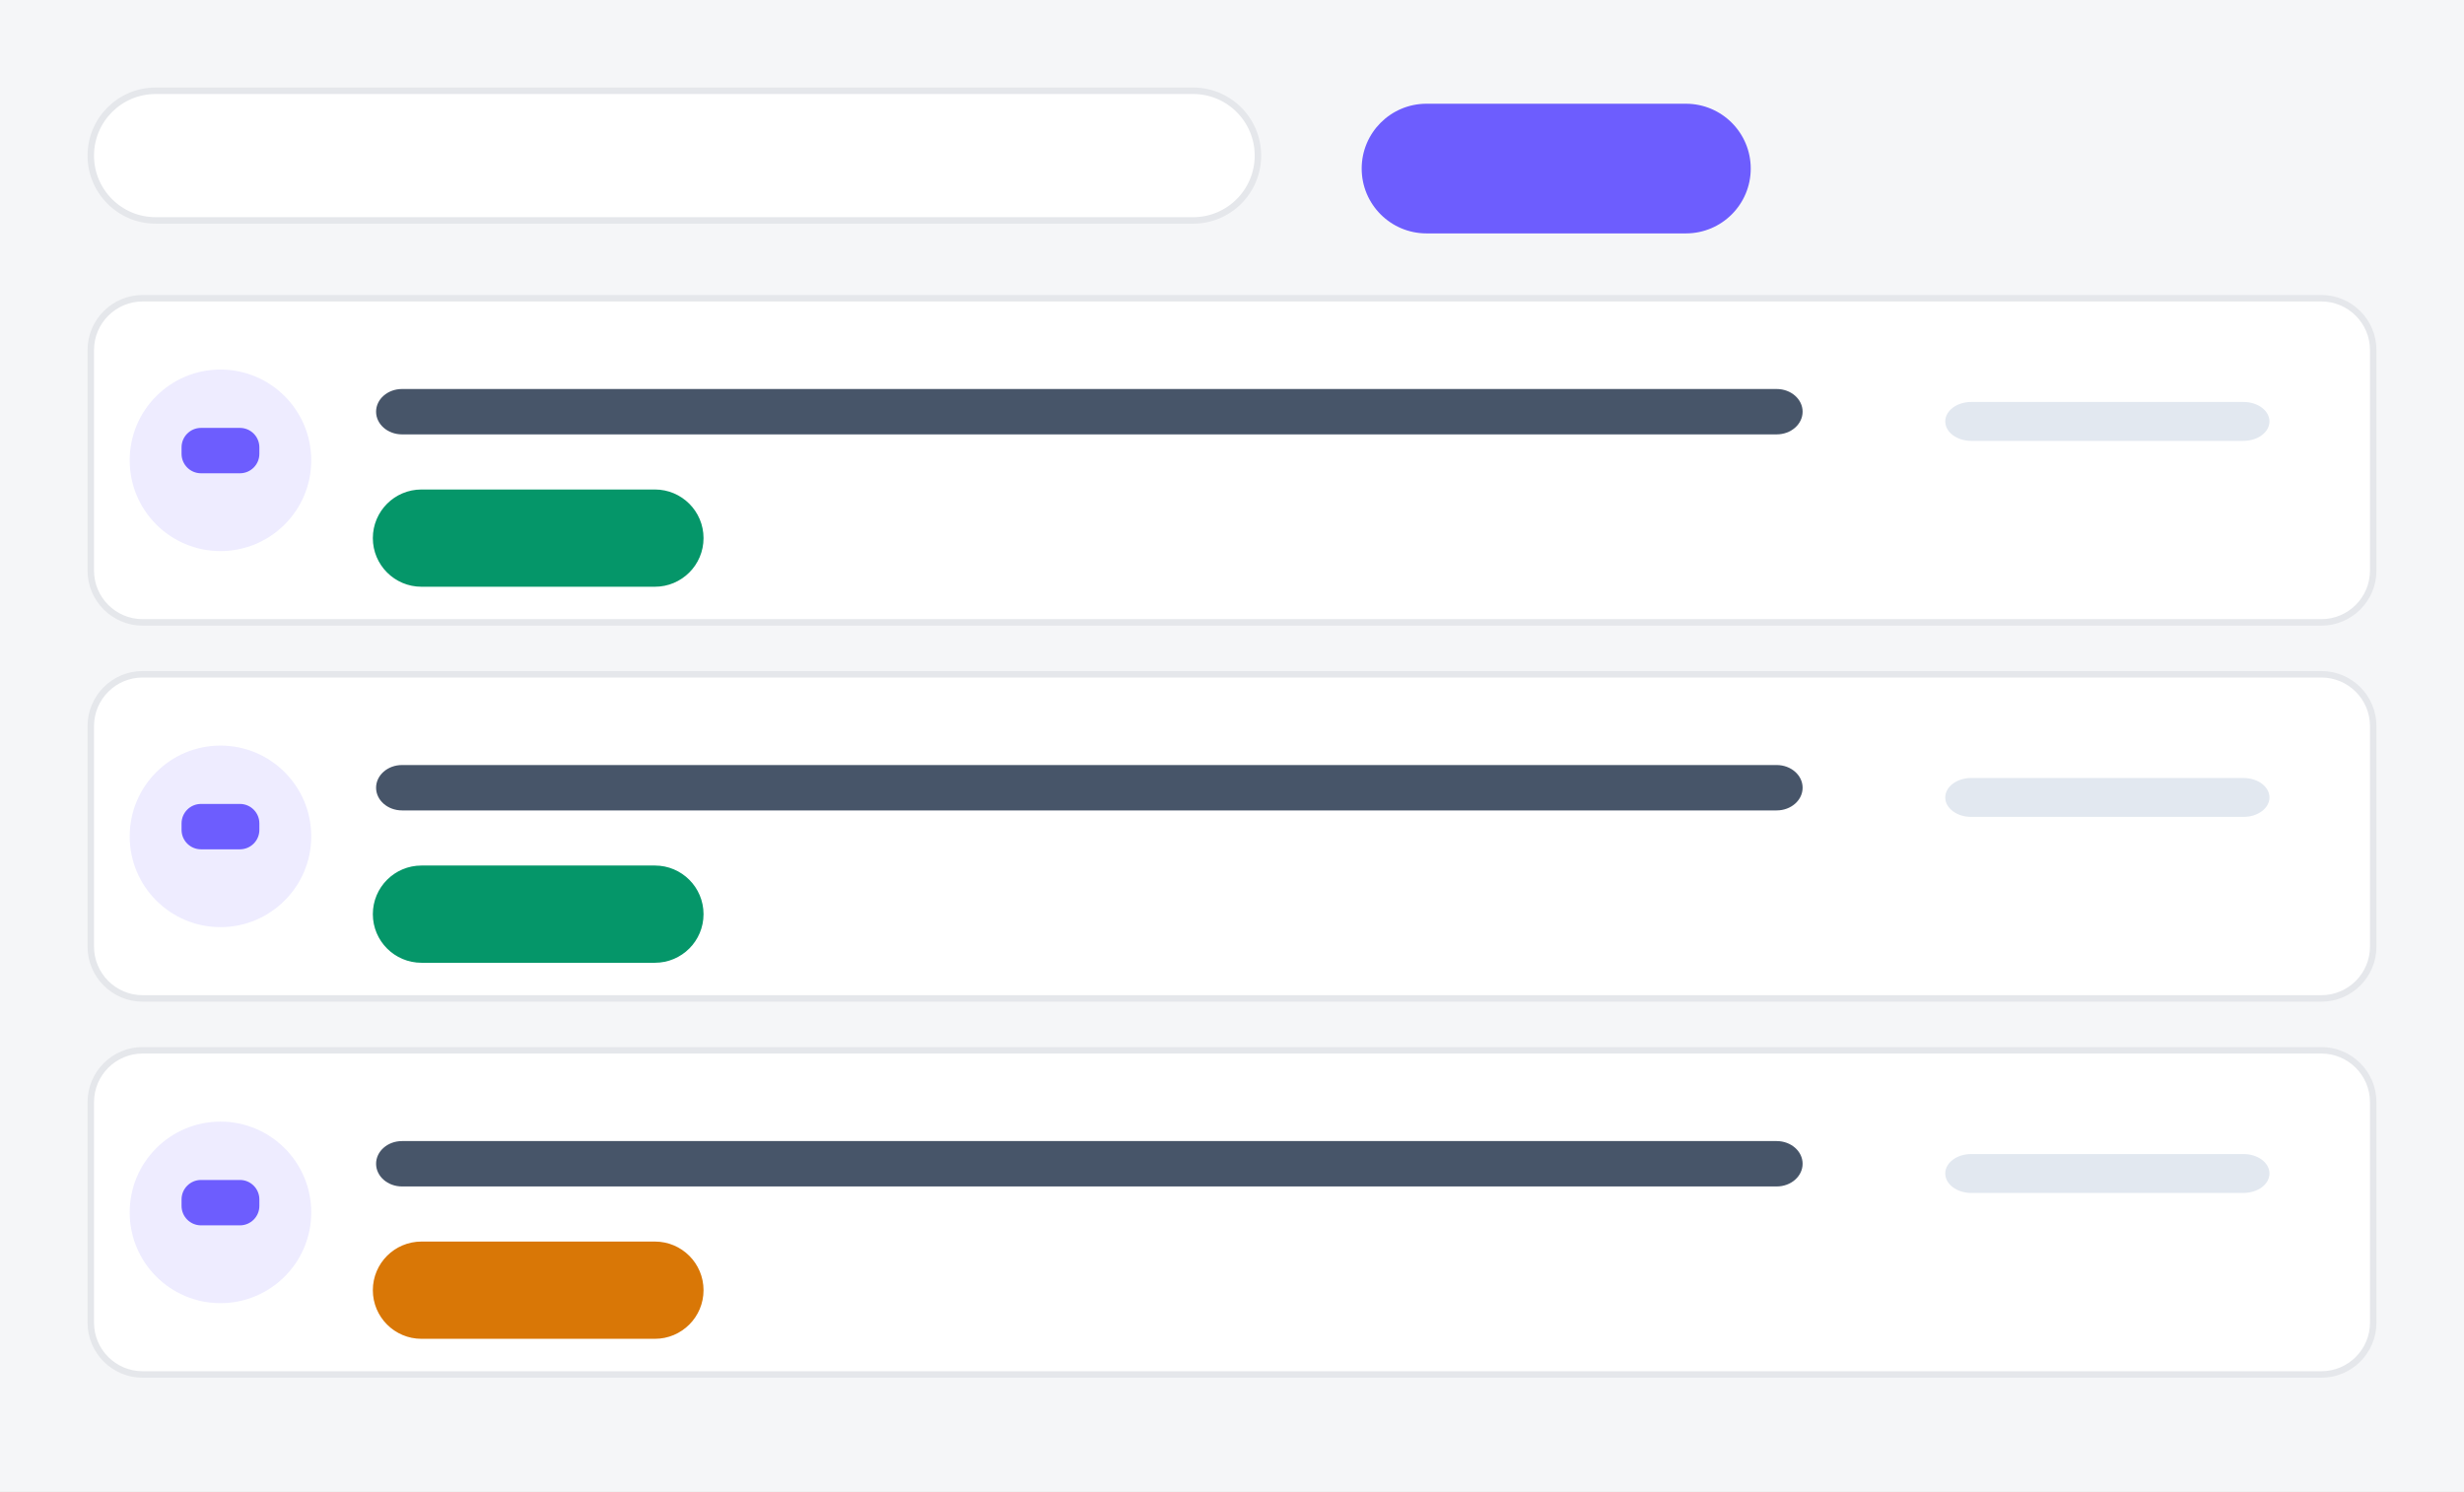
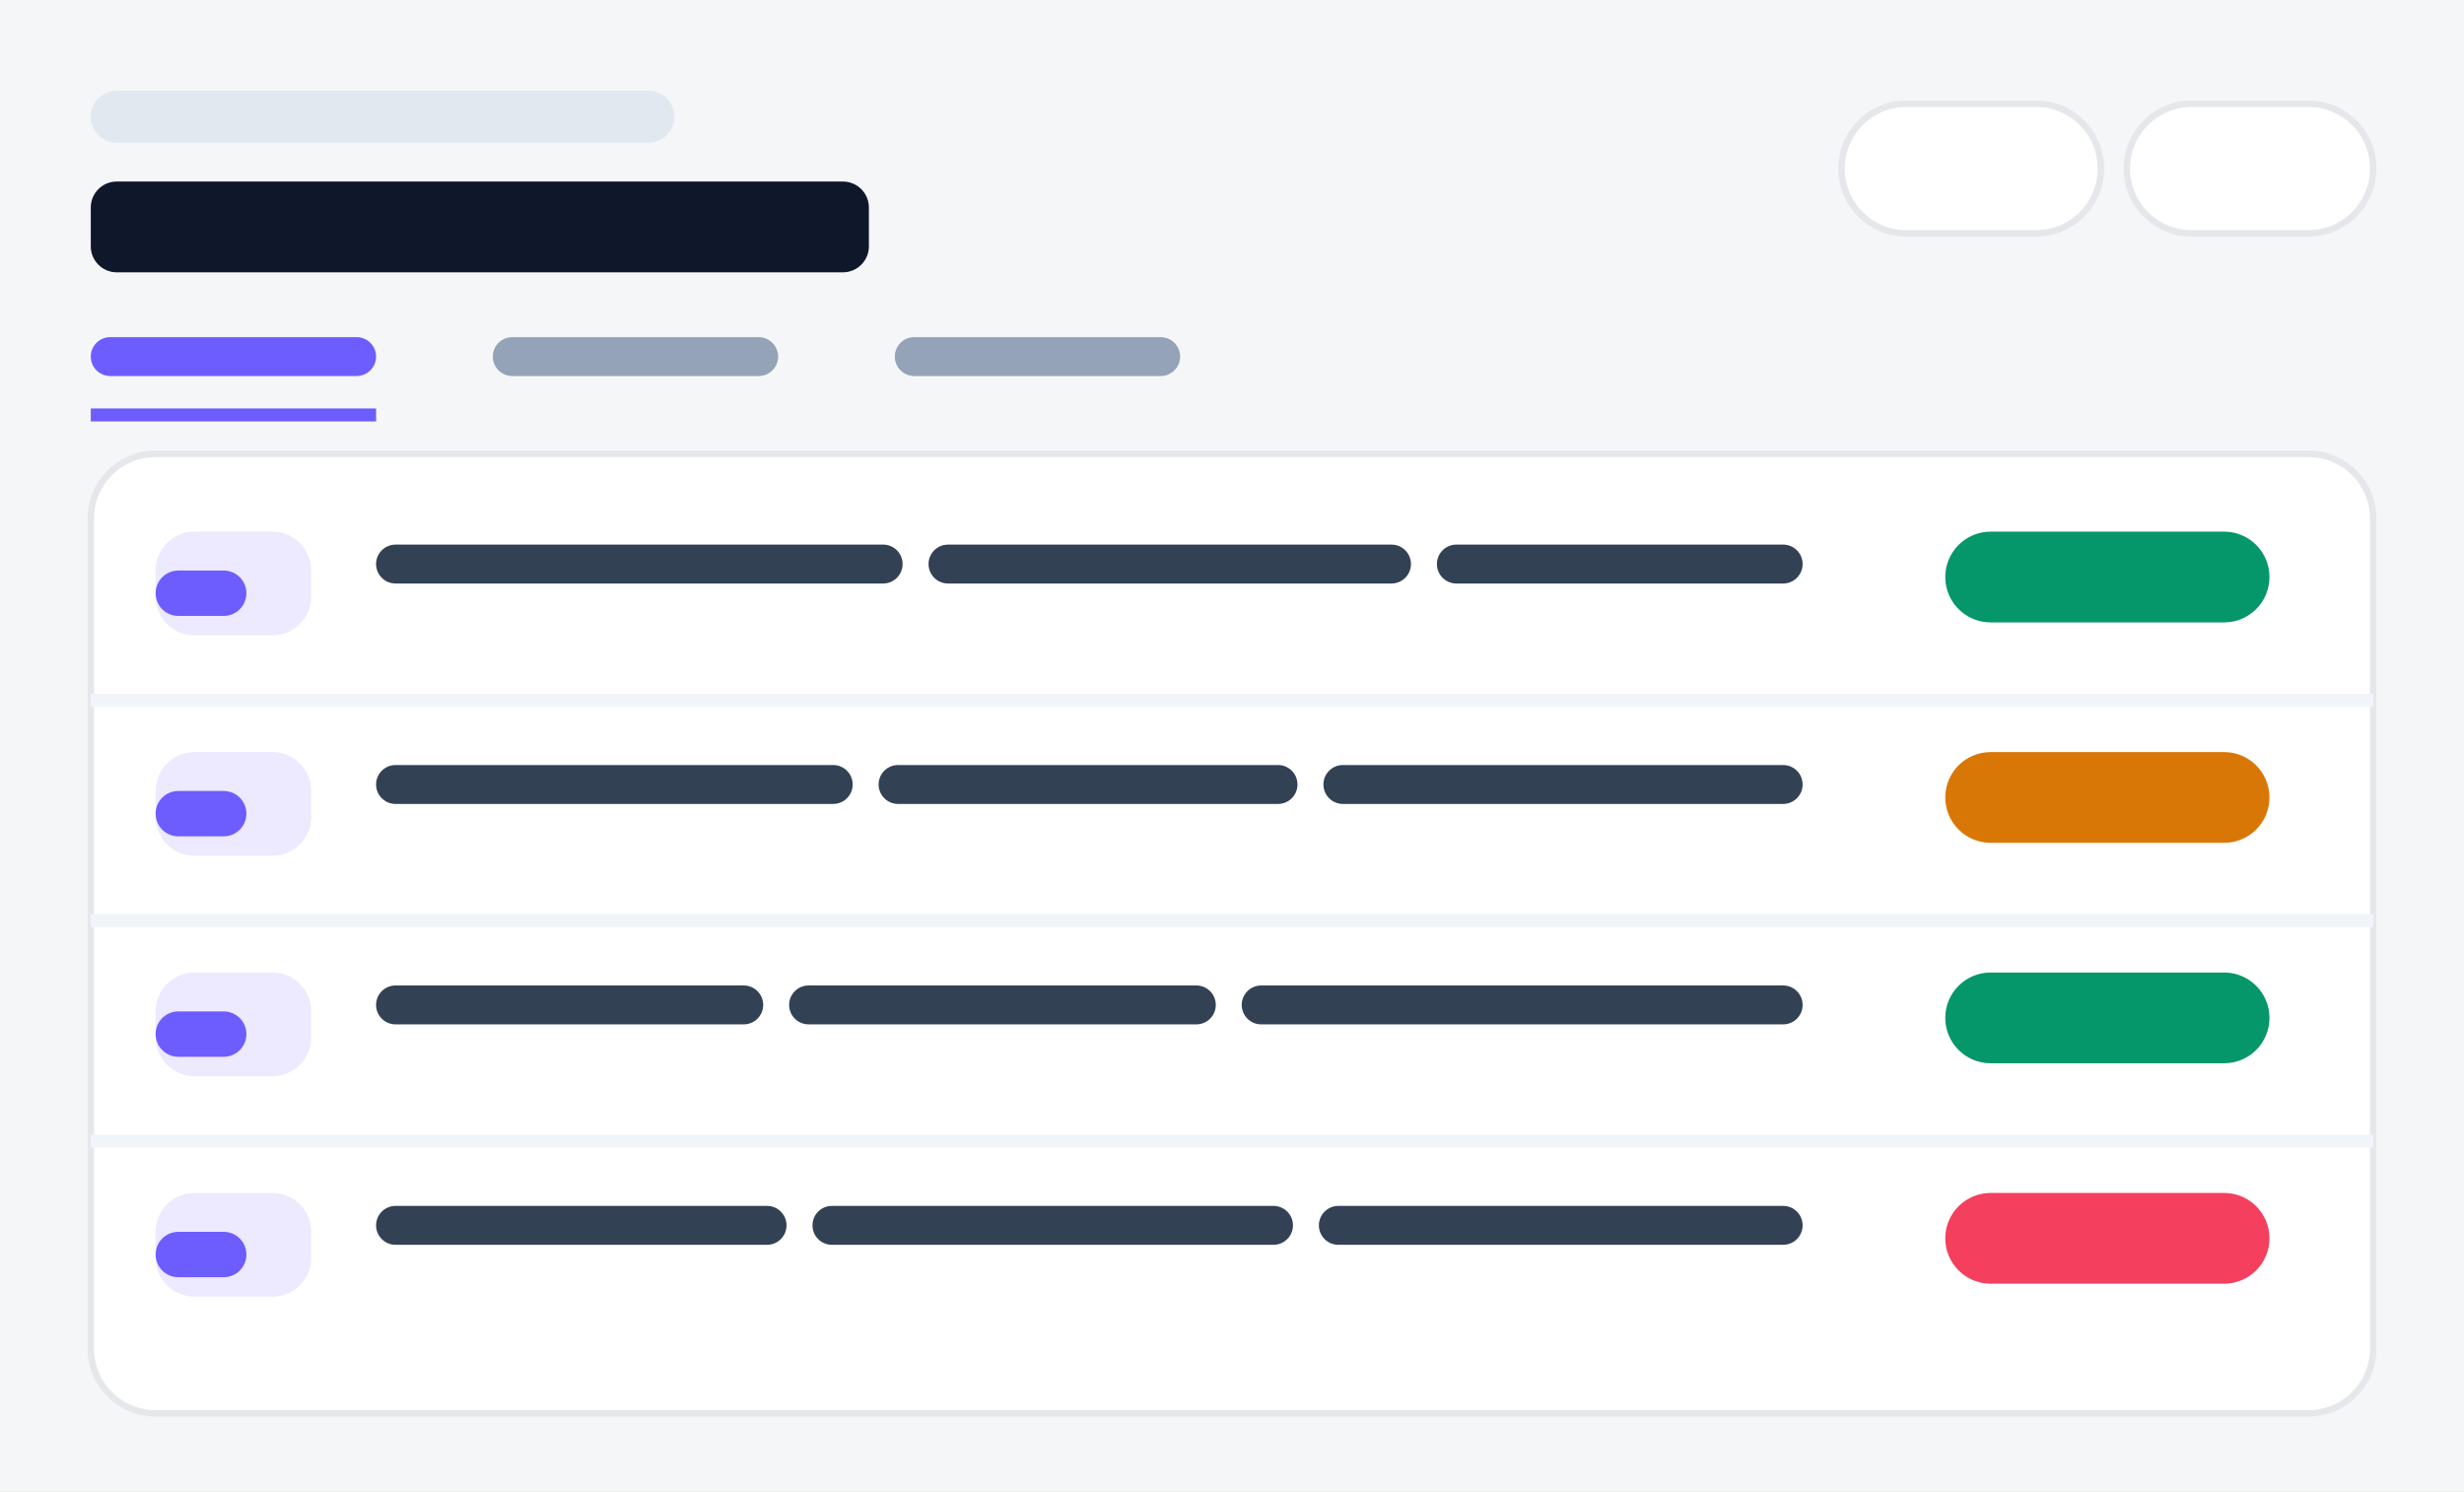
<svg xmlns="http://www.w3.org/2000/svg" viewBox="0 0 380 230" width="380" height="230">
  <rect width="380" height="230" fill="#F5F6F8" />
-   <rect x="14" y="14" width="180" height="20" rx="10" fill="#FFFFFF" stroke="#E5E7EB" />
-   <rect x="210" y="16" width="60" height="20" rx="10" fill="#6D5DFE" />
-   <rect x="14" y="46" width="352" height="50" rx="8" fill="#FFFFFF" stroke="#E5E7EB" />
-   <circle cx="34" cy="71" r="14" fill="#6D5DFE" opacity="0.12" />
-   <rect x="28" y="66" width="12" height="7" rx="3" fill="#6D5DFE" />
-   <rect x="58" y="60" width="220" height="7" rx="4" fill="#475569" />
-   <rect x="58" y="76" width="50" height="14" rx="7" fill="#059669" stroke="#059669" />
-   <rect x="300" y="62" width="50" height="6" rx="4" fill="#e2e8f0" />
-   <rect x="14" y="104" width="352" height="50" rx="8" fill="#FFFFFF" stroke="#E5E7EB" />
-   <circle cx="34" cy="129" r="14" fill="#6D5DFE" opacity="0.12" />
-   <rect x="28" y="124" width="12" height="7" rx="3" fill="#6D5DFE" />
-   <rect x="58" y="118" width="220" height="7" rx="4" fill="#475569" />
-   <rect x="58" y="134" width="50" height="14" rx="7" fill="#059669" stroke="#059669" />
-   <rect x="300" y="120" width="50" height="6" rx="4" fill="#e2e8f0" />
-   <rect x="14" y="162" width="352" height="50" rx="8" fill="#FFFFFF" stroke="#E5E7EB" />
-   <circle cx="34" cy="187" r="14" fill="#6D5DFE" opacity="0.12" />
-   <rect x="28" y="182" width="12" height="7" rx="3" fill="#6D5DFE" />
-   <rect x="58" y="176" width="220" height="7" rx="4" fill="#475569" />
-   <rect x="58" y="192" width="50" height="14" rx="7" fill="#d97706" stroke="#d97706" />
-   <rect x="300" y="178" width="50" height="6" rx="4" fill="#e2e8f0" />
+   <rect x="14.0" y="14.0" width="90.0" height="8.0" rx="4" fill="#e2e8f0" />
+   <rect x="14.0" y="28.0" width="120.0" height="14.0" rx="4" fill="#0f172a" />
+   <rect x="284.0" y="16.0" width="40.0" height="20.0" rx="10" fill="#FFFFFF" stroke="#E5E7EB" stroke-width="1" />
+   <rect x="328.0" y="16.0" width="38.0" height="20.0" rx="10" fill="#FFFFFF" stroke="#E5E7EB" stroke-width="1" />
+   <rect x="14.0" y="52.0" width="44.0" height="6.0" rx="3" fill="#6D5DFE" />
+   <line x1="14.0" y1="64.0" x2="58.0" y2="64.0" stroke="#6D5DFE" stroke-width="2" />
+   <rect x="76.0" y="52.0" width="44.0" height="6.0" rx="3" fill="#94a3b8" />
+   <rect x="138.0" y="52.0" width="44.0" height="6.0" rx="3" fill="#94a3b8" />
+   <rect x="14.0" y="70.0" width="352.0" height="148.0" rx="10" fill="#FFFFFF" stroke="#E5E7EB" stroke-width="1" />
+   <rect x="24.0" y="82.0" width="24.0" height="16.0" rx="6" fill="#EDE9FE" />
+   <rect x="24.0" y="88.0" width="14.0" height="7.0" rx="3.5" fill="#6D5DFE" />
+   <rect x="58.0" y="84.0" width="81.2" height="6.0" rx="3.0" fill="#334155" />
+   <rect x="143.2" y="84.0" width="74.4" height="6.0" rx="3.0" fill="#334155" />
+   <rect x="221.6" y="84.0" width="56.4" height="6.0" rx="3.0" fill="#334155" />
+   <rect x="300.0" y="82.0" width="50.0" height="14.0" rx="7" fill="#059669" />
+   <line x1="14.0" y1="108.0" x2="366.0" y2="108.0" stroke="#F1F5F9" stroke-width="2" />
+   <rect x="24.0" y="116.0" width="24.0" height="16.0" rx="6" fill="#EDE9FE" />
+   <rect x="24.0" y="122.0" width="14.0" height="7.0" rx="3.5" fill="#6D5DFE" />
+   <rect x="58.0" y="118.0" width="73.5" height="6.0" rx="3.0" fill="#334155" />
+   <rect x="135.5" y="118.0" width="64.6" height="6.0" rx="3.0" fill="#334155" />
+   <rect x="204.1" y="118.0" width="73.9" height="6.0" rx="3.0" fill="#334155" />
+   <rect x="300.0" y="116.0" width="50.0" height="14.0" rx="7" fill="#d97706" />
+   <line x1="14.0" y1="142.0" x2="366.0" y2="142.0" stroke="#F1F5F9" stroke-width="2" />
+   <rect x="24.0" y="150.0" width="24.0" height="16.0" rx="6" fill="#EDE9FE" />
+   <rect x="24.0" y="156.0" width="14.0" height="7.0" rx="3.5" fill="#6D5DFE" />
+   <rect x="58.0" y="152.0" width="59.7" height="6.0" rx="3.0" fill="#334155" />
+   <rect x="121.7" y="152.0" width="65.8" height="6.0" rx="3.0" fill="#334155" />
+   <rect x="191.5" y="152.0" width="86.5" height="6.0" rx="3.0" fill="#334155" />
+   <rect x="300.0" y="150.0" width="50.0" height="14.0" rx="7" fill="#059669" />
+   <line x1="14.0" y1="176.0" x2="366.0" y2="176.0" stroke="#F1F5F9" stroke-width="2" />
+   <rect x="24.0" y="184.0" width="24.0" height="16.0" rx="6" fill="#EDE9FE" />
+   <rect x="24.0" y="190.0" width="14.0" height="7.0" rx="3.5" fill="#6D5DFE" />
+   <rect x="58.0" y="186.0" width="63.3" height="6.0" rx="3.0" fill="#334155" />
+   <rect x="125.3" y="186.0" width="74.1" height="6.0" rx="3.0" fill="#334155" />
+   <rect x="203.4" y="186.0" width="74.6" height="6.0" rx="3.0" fill="#334155" />
+   <rect x="300.0" y="184.0" width="50.0" height="14.0" rx="7" fill="#f43f5e" />
</svg>
